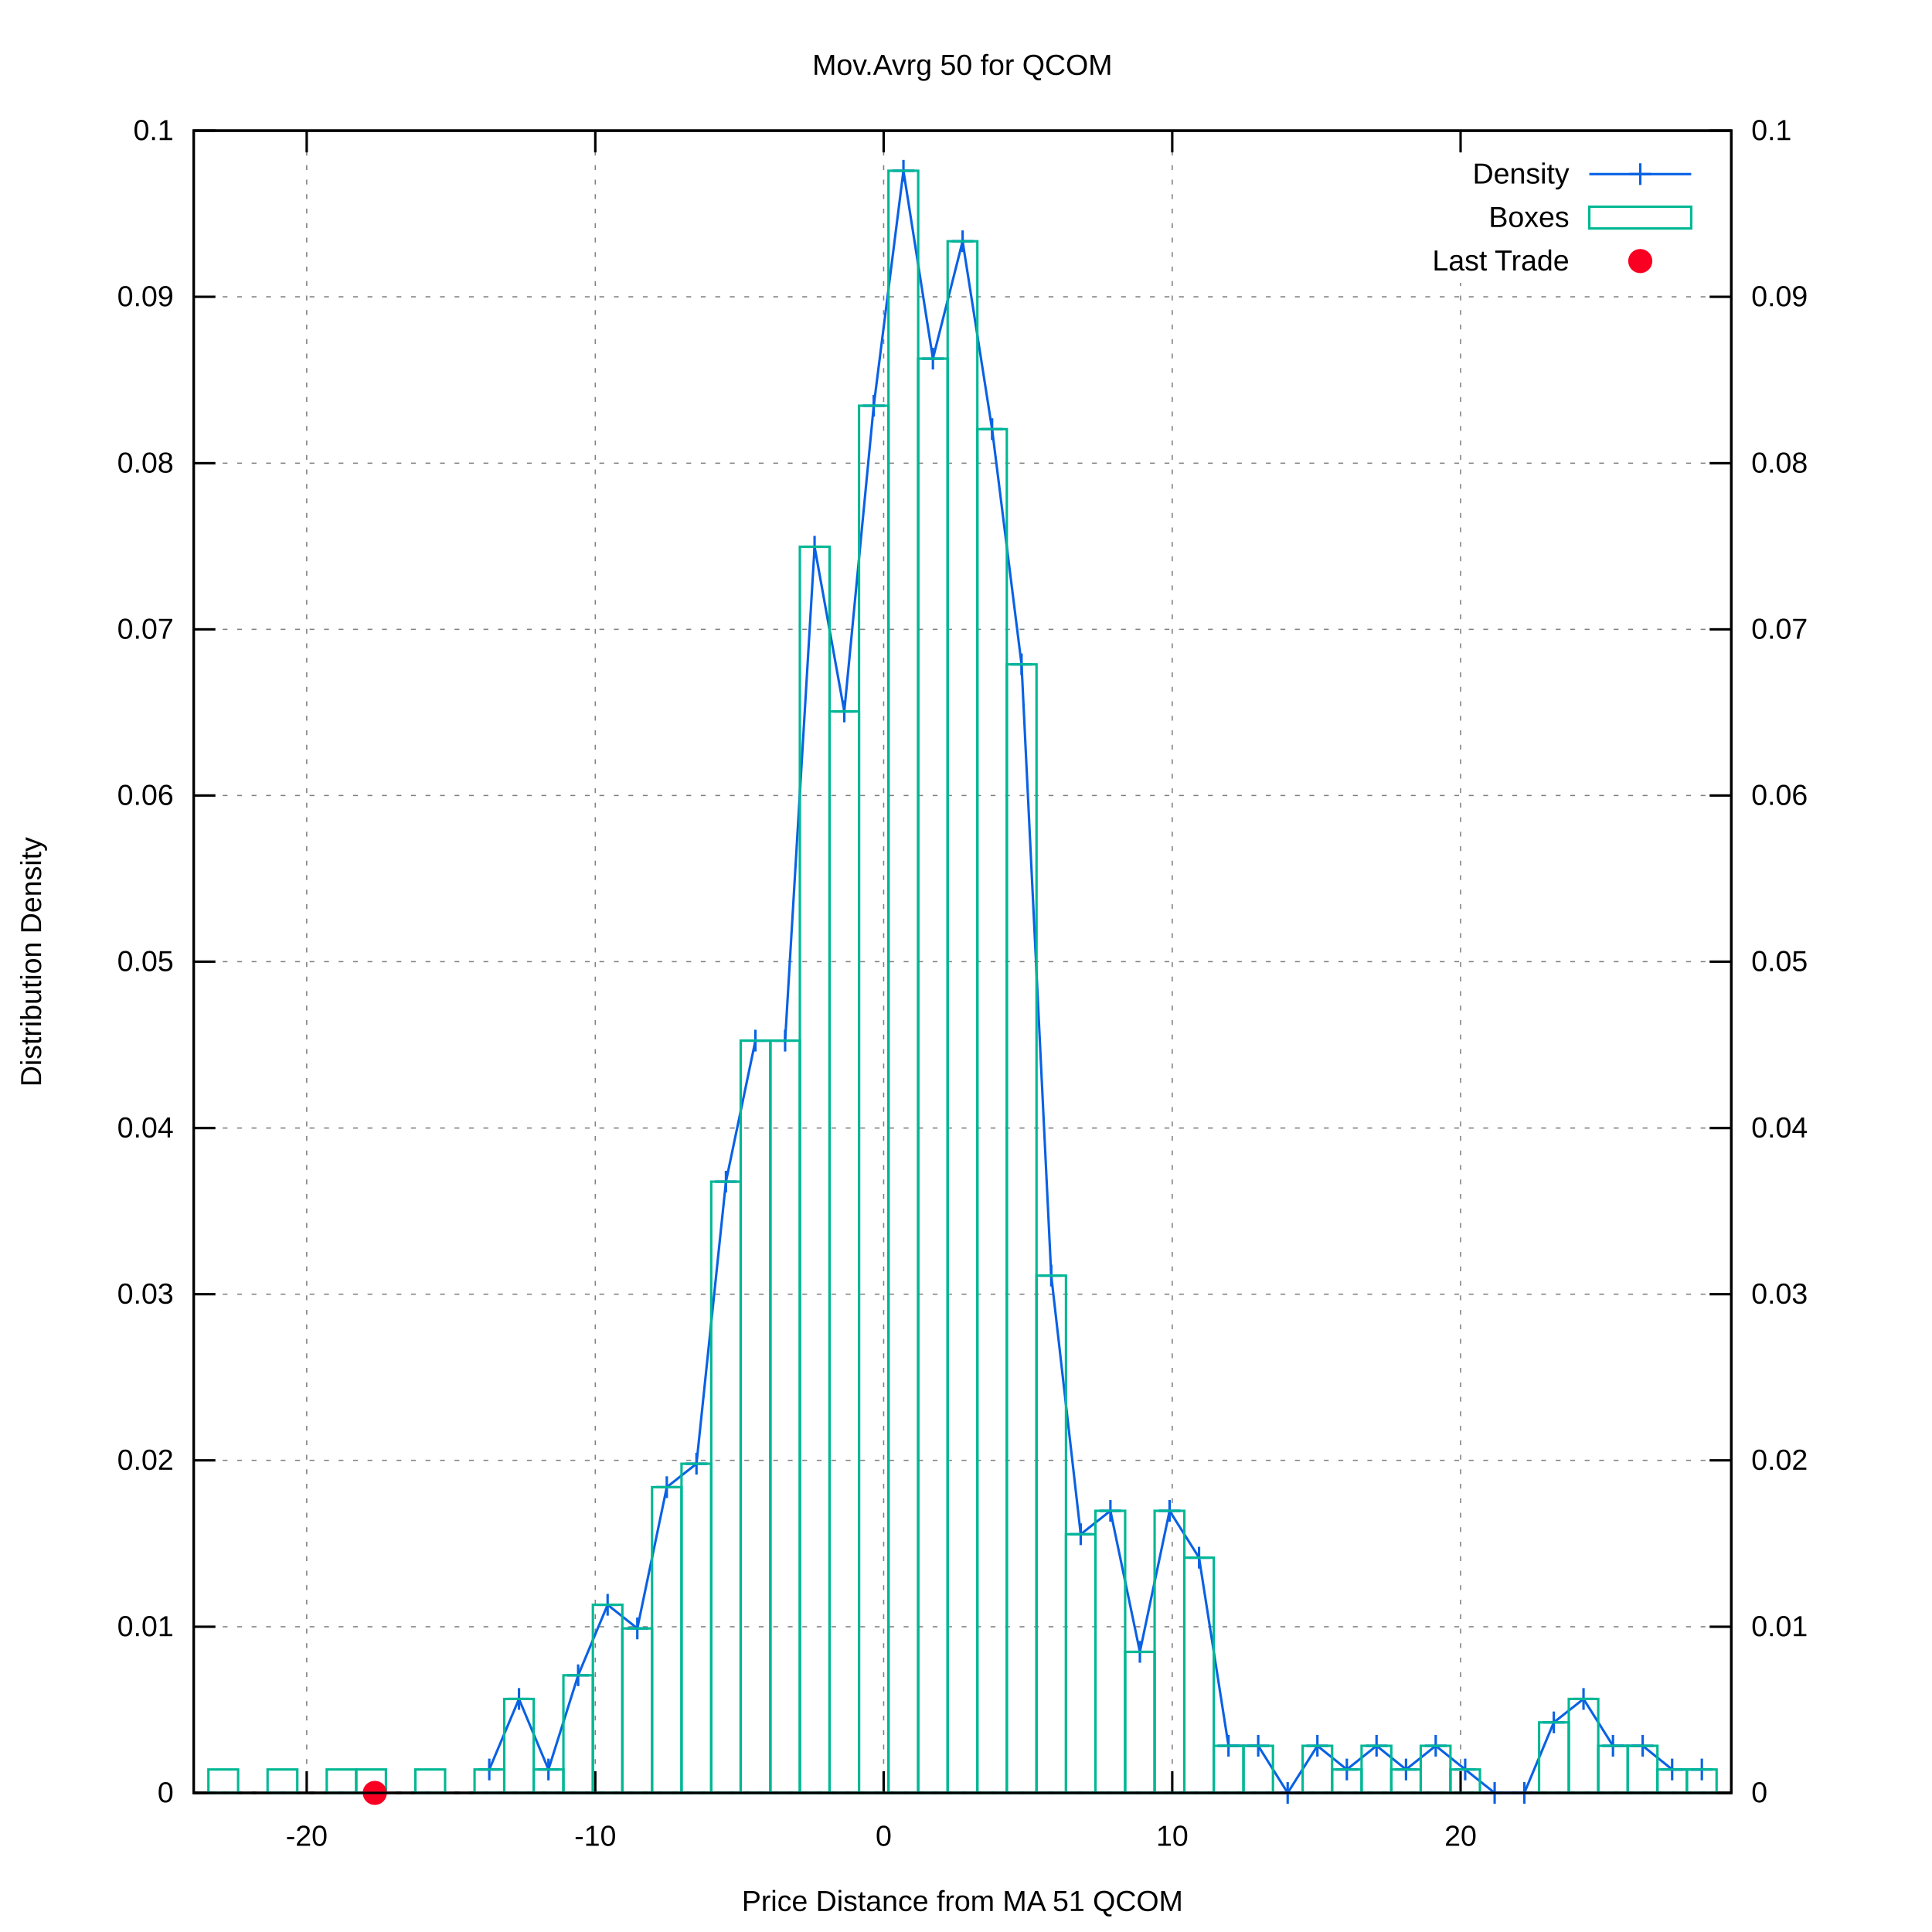
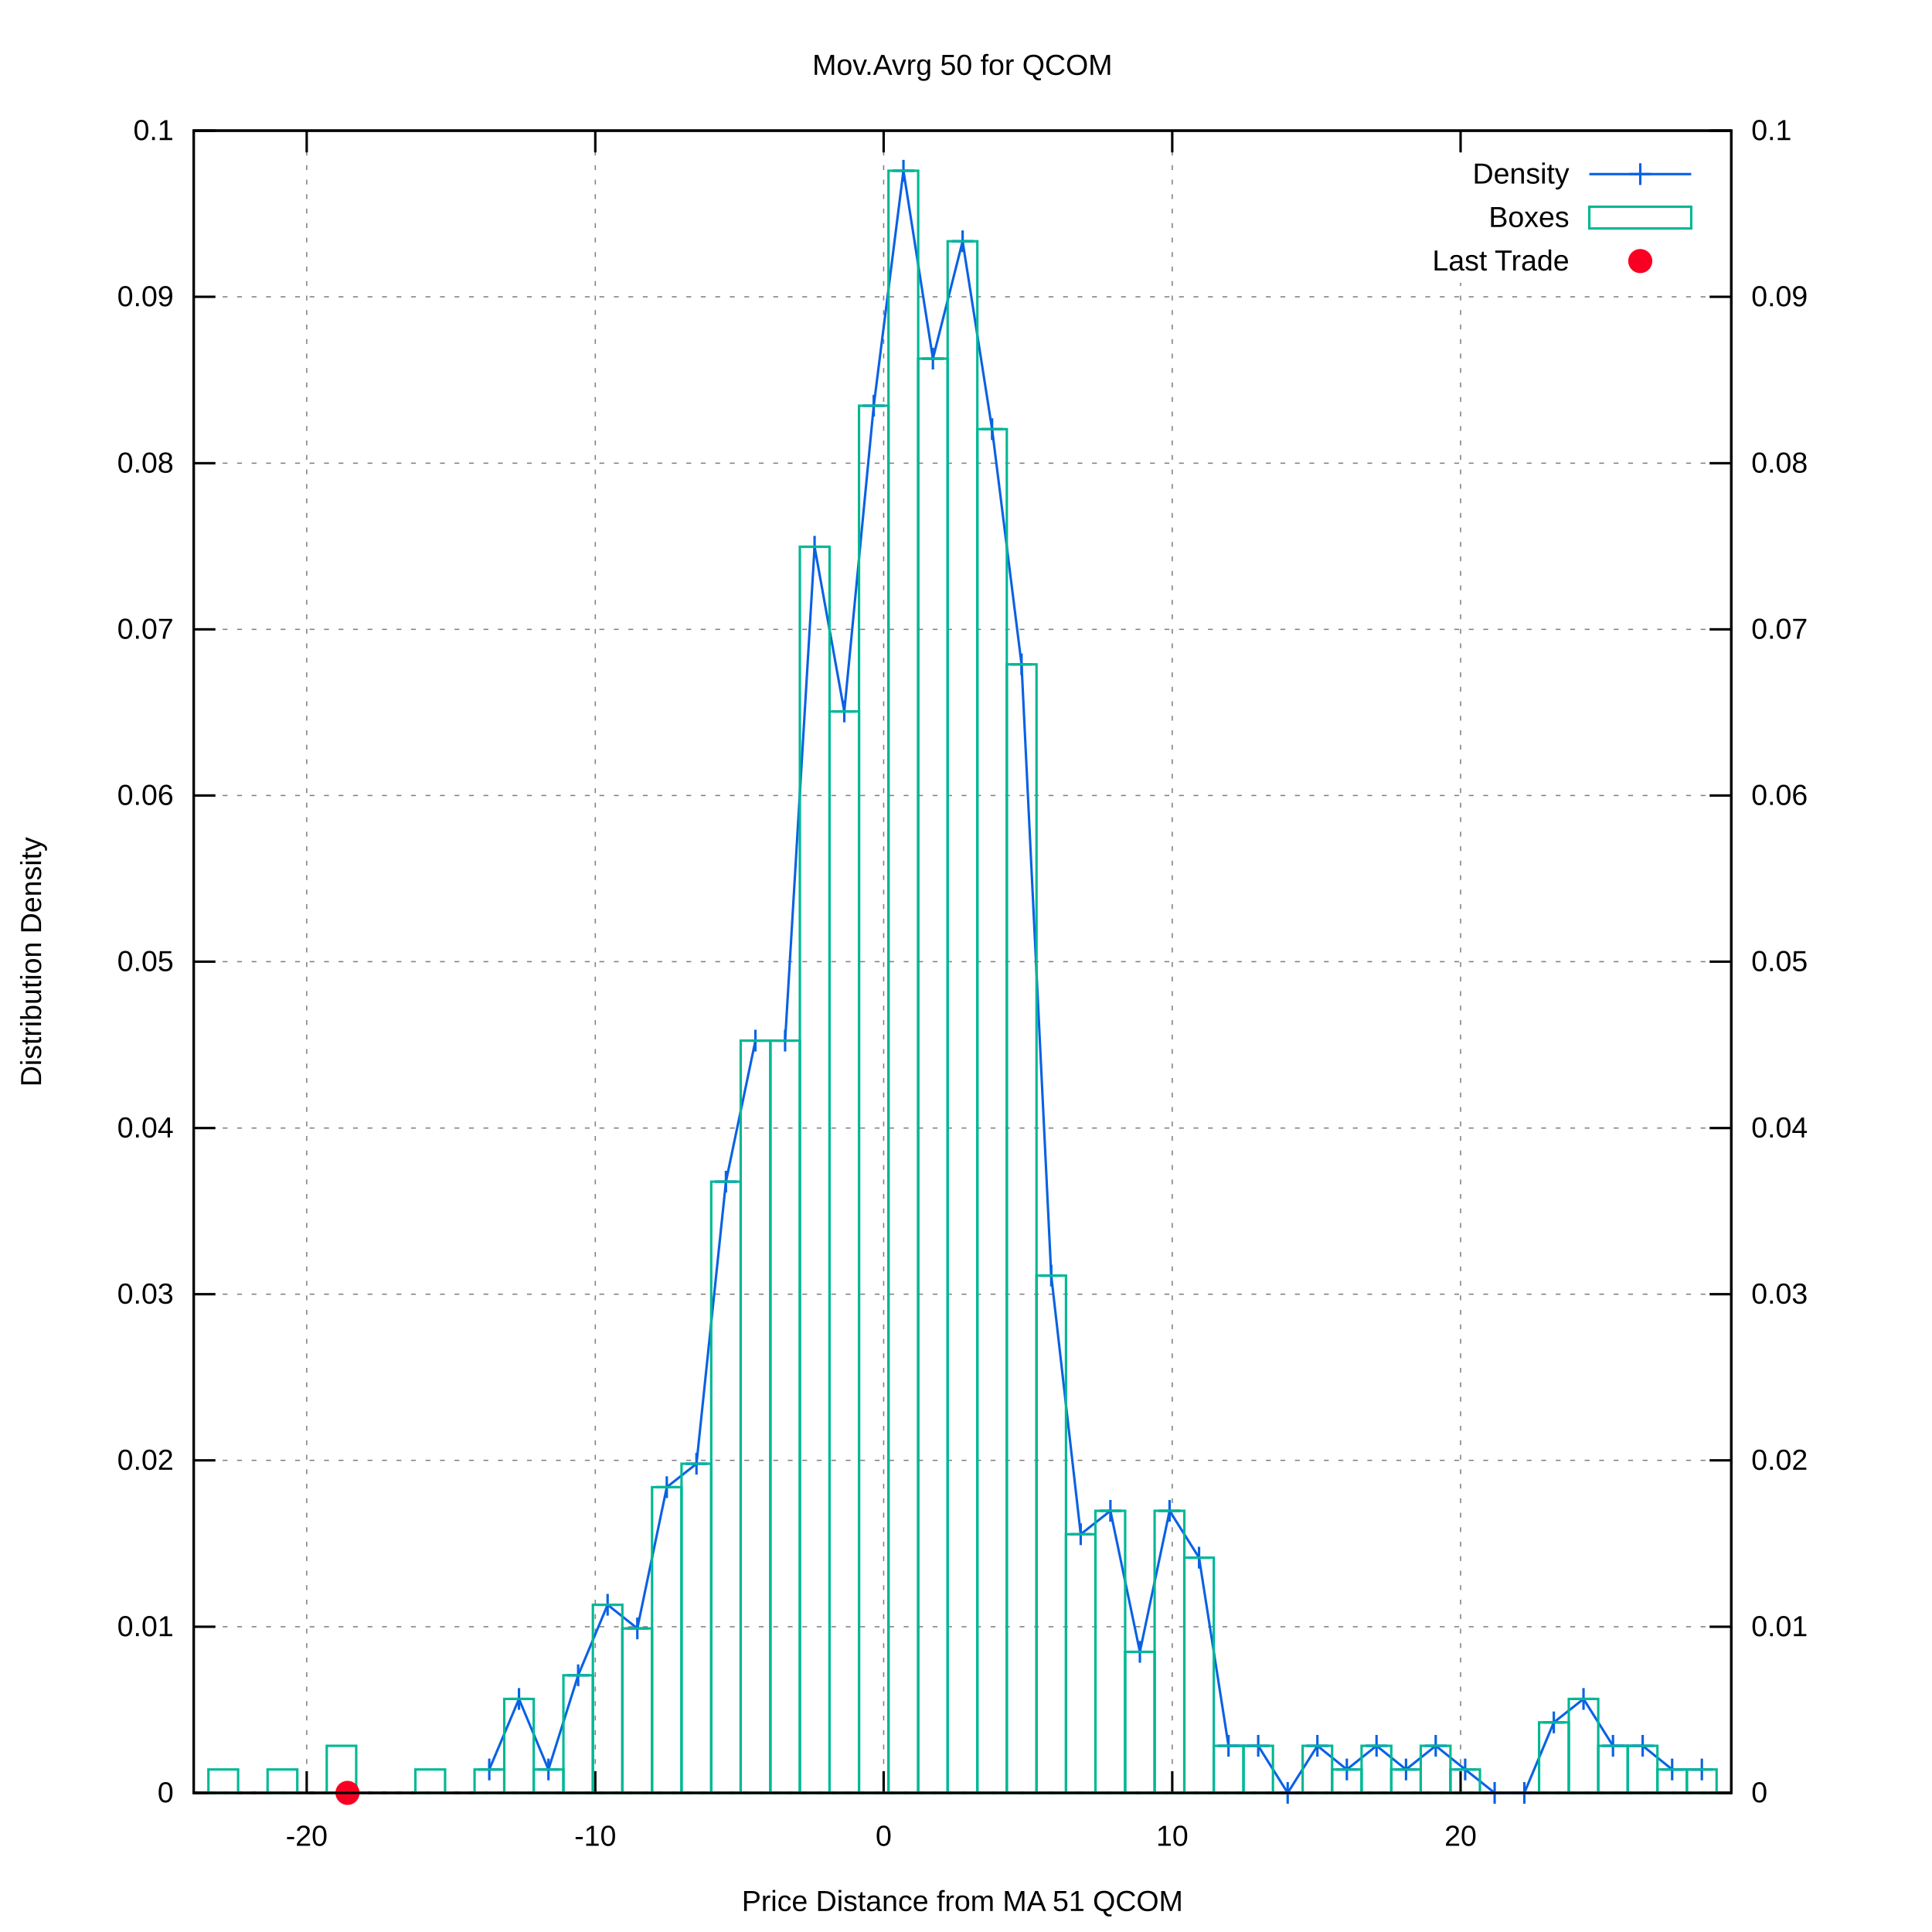
<svg xmlns="http://www.w3.org/2000/svg" xmlns:xlink="http://www.w3.org/1999/xlink" viewBox="0 0 800 800">
  <g id="gnuplot_canvas">
    <rect x="0" y="0" width="800" height="800" fill="#ffffff" />
    <defs>
      <circle id="gpDot" r="0.5" stroke-width="0.5" />
      <path id="gpPt0" stroke-width="0.222" stroke="currentColor" d="M-1,0 h2 M0,-1 v2" />
      <path id="gpPt1" stroke-width="0.222" stroke="currentColor" d="M-1,-1 L1,1 M1,-1 L-1,1" />
      <path id="gpPt2" stroke-width="0.222" stroke="currentColor" d="M-1,0 L1,0 M0,-1 L0,1 M-1,-1 L1,1 M-1,1 L1,-1" />
      <rect id="gpPt3" stroke-width="0.222" stroke="currentColor" x="-1" y="-1" width="2" height="2" />
      <rect id="gpPt4" stroke-width="0.222" stroke="currentColor" fill="currentColor" x="-1" y="-1" width="2" height="2" />
      <circle id="gpPt5" stroke-width="0.222" stroke="currentColor" cx="0" cy="0" r="1" />
      <use xlink:href="#gpPt5" id="gpPt6" fill="currentColor" stroke="none" />
      <path id="gpPt7" stroke-width="0.222" stroke="currentColor" d="M0,-1.33 L-1.33,0.67 L1.33,0.67 z" />
      <use xlink:href="#gpPt7" id="gpPt8" fill="currentColor" stroke="none" />
      <use xlink:href="#gpPt7" id="gpPt9" stroke="currentColor" transform="rotate(180)" />
      <use xlink:href="#gpPt9" id="gpPt10" fill="currentColor" stroke="none" />
      <use xlink:href="#gpPt3" id="gpPt11" stroke="currentColor" transform="rotate(45)" />
      <use xlink:href="#gpPt11" id="gpPt12" fill="currentColor" stroke="none" />
      <path id="gpPt13" stroke-width="0.222" stroke="currentColor" d="M0,1.330 L1.265,0.411 L0.782,-1.067 L-0.782,-1.076 L-1.265,0.411 z" />
      <use xlink:href="#gpPt13" id="gpPt14" fill="currentColor" stroke="none" />
      <filter id="textbox" filterUnits="objectBoundingBox" x="0" y="0" height="1" width="1">
        <feFlood flood-color="#FFFFFF" flood-opacity="1" result="bgnd" />
        <feComposite in="SourceGraphic" in2="bgnd" operator="atop" />
      </filter>
      <filter id="greybox" filterUnits="objectBoundingBox" x="0" y="0" height="1" width="1">
        <feFlood flood-color="lightgrey" flood-opacity="1" result="grey" />
        <feComposite in="SourceGraphic" in2="grey" operator="atop" />
      </filter>
    </defs>
    <g fill="none" color="#FFFFFF" stroke="black" stroke-width="1.00" stroke-linecap="butt" stroke-linejoin="miter">
</g>
    <g fill="none" color="black" stroke="currentColor" stroke-width="1.00" stroke-linecap="butt" stroke-linejoin="miter">
</g>
    <g fill="none" color="black" stroke="black" stroke-width="0.50" stroke-linecap="butt" stroke-linejoin="miter">
</g>
    <g fill="none" color="gray" stroke="currentColor" stroke-width="0.50" stroke-linecap="butt" stroke-linejoin="miter">
      <path stroke="gray" stroke-dasharray="2,4" class="gridline" d="M80.2,742.4 L716.9,742.4  " />
    </g>
    <g fill="none" color="gray" stroke="gray" stroke-width="1.00" stroke-linecap="butt" stroke-linejoin="miter">
</g>
    <g fill="none" color="black" stroke="currentColor" stroke-width="1.00" stroke-linecap="butt" stroke-linejoin="miter">
      <path stroke="black" d="M80.2,742.4 L89.2,742.4  " />
      <g transform="translate(71.9,746.3)" stroke="none" fill="black" font-family="arial" font-size="12.00" text-anchor="end">
        <text>
          <tspan font-family="arial"> 0</tspan>
        </text>
      </g>
    </g>
    <g fill="none" color="black" stroke="currentColor" stroke-width="1.00" stroke-linecap="butt" stroke-linejoin="miter">
</g>
    <g fill="none" color="black" stroke="black" stroke-width="0.50" stroke-linecap="butt" stroke-linejoin="miter">
</g>
    <g fill="none" color="gray" stroke="currentColor" stroke-width="0.50" stroke-linecap="butt" stroke-linejoin="miter">
      <path stroke="gray" stroke-dasharray="2,4" class="gridline" d="M80.2,673.6 L716.9,673.6  " />
    </g>
    <g fill="none" color="gray" stroke="gray" stroke-width="1.00" stroke-linecap="butt" stroke-linejoin="miter">
</g>
    <g fill="none" color="black" stroke="currentColor" stroke-width="1.00" stroke-linecap="butt" stroke-linejoin="miter">
      <path stroke="black" d="M80.2,673.6 L89.2,673.6  " />
      <g transform="translate(71.9,677.5)" stroke="none" fill="black" font-family="arial" font-size="12.00" text-anchor="end">
        <text>
          <tspan font-family="arial"> 0.01</tspan>
        </text>
      </g>
    </g>
    <g fill="none" color="black" stroke="currentColor" stroke-width="1.00" stroke-linecap="butt" stroke-linejoin="miter">
</g>
    <g fill="none" color="black" stroke="black" stroke-width="0.50" stroke-linecap="butt" stroke-linejoin="miter">
</g>
    <g fill="none" color="gray" stroke="currentColor" stroke-width="0.50" stroke-linecap="butt" stroke-linejoin="miter">
      <path stroke="gray" stroke-dasharray="2,4" class="gridline" d="M80.2,604.7 L716.9,604.7  " />
    </g>
    <g fill="none" color="gray" stroke="gray" stroke-width="1.00" stroke-linecap="butt" stroke-linejoin="miter">
</g>
    <g fill="none" color="black" stroke="currentColor" stroke-width="1.00" stroke-linecap="butt" stroke-linejoin="miter">
      <path stroke="black" d="M80.2,604.7 L89.2,604.7  " />
      <g transform="translate(71.9,608.6)" stroke="none" fill="black" font-family="arial" font-size="12.00" text-anchor="end">
        <text>
          <tspan font-family="arial"> 0.02</tspan>
        </text>
      </g>
    </g>
    <g fill="none" color="black" stroke="currentColor" stroke-width="1.00" stroke-linecap="butt" stroke-linejoin="miter">
</g>
    <g fill="none" color="black" stroke="black" stroke-width="0.50" stroke-linecap="butt" stroke-linejoin="miter">
</g>
    <g fill="none" color="gray" stroke="currentColor" stroke-width="0.50" stroke-linecap="butt" stroke-linejoin="miter">
      <path stroke="gray" stroke-dasharray="2,4" class="gridline" d="M80.2,535.9 L716.9,535.9  " />
    </g>
    <g fill="none" color="gray" stroke="gray" stroke-width="1.00" stroke-linecap="butt" stroke-linejoin="miter">
</g>
    <g fill="none" color="black" stroke="currentColor" stroke-width="1.00" stroke-linecap="butt" stroke-linejoin="miter">
      <path stroke="black" d="M80.2,535.9 L89.2,535.9  " />
      <g transform="translate(71.9,539.8)" stroke="none" fill="black" font-family="arial" font-size="12.00" text-anchor="end">
        <text>
          <tspan font-family="arial"> 0.03</tspan>
        </text>
      </g>
    </g>
    <g fill="none" color="black" stroke="currentColor" stroke-width="1.00" stroke-linecap="butt" stroke-linejoin="miter">
</g>
    <g fill="none" color="black" stroke="black" stroke-width="0.50" stroke-linecap="butt" stroke-linejoin="miter">
</g>
    <g fill="none" color="gray" stroke="currentColor" stroke-width="0.50" stroke-linecap="butt" stroke-linejoin="miter">
      <path stroke="gray" stroke-dasharray="2,4" class="gridline" d="M80.2,467.1 L716.9,467.1  " />
    </g>
    <g fill="none" color="gray" stroke="gray" stroke-width="1.00" stroke-linecap="butt" stroke-linejoin="miter">
</g>
    <g fill="none" color="black" stroke="currentColor" stroke-width="1.00" stroke-linecap="butt" stroke-linejoin="miter">
      <path stroke="black" d="M80.2,467.1 L89.2,467.1  " />
      <g transform="translate(71.9,471.0)" stroke="none" fill="black" font-family="arial" font-size="12.00" text-anchor="end">
        <text>
          <tspan font-family="arial"> 0.04</tspan>
        </text>
      </g>
    </g>
    <g fill="none" color="black" stroke="currentColor" stroke-width="1.00" stroke-linecap="butt" stroke-linejoin="miter">
</g>
    <g fill="none" color="black" stroke="black" stroke-width="0.50" stroke-linecap="butt" stroke-linejoin="miter">
</g>
    <g fill="none" color="gray" stroke="currentColor" stroke-width="0.50" stroke-linecap="butt" stroke-linejoin="miter">
      <path stroke="gray" stroke-dasharray="2,4" class="gridline" d="M80.2,398.2 L716.9,398.2  " />
    </g>
    <g fill="none" color="gray" stroke="gray" stroke-width="1.00" stroke-linecap="butt" stroke-linejoin="miter">
</g>
    <g fill="none" color="black" stroke="currentColor" stroke-width="1.00" stroke-linecap="butt" stroke-linejoin="miter">
      <path stroke="black" d="M80.2,398.2 L89.2,398.2  " />
      <g transform="translate(71.9,402.1)" stroke="none" fill="black" font-family="arial" font-size="12.00" text-anchor="end">
        <text>
          <tspan font-family="arial"> 0.05</tspan>
        </text>
      </g>
    </g>
    <g fill="none" color="black" stroke="currentColor" stroke-width="1.00" stroke-linecap="butt" stroke-linejoin="miter">
</g>
    <g fill="none" color="black" stroke="black" stroke-width="0.50" stroke-linecap="butt" stroke-linejoin="miter">
</g>
    <g fill="none" color="gray" stroke="currentColor" stroke-width="0.50" stroke-linecap="butt" stroke-linejoin="miter">
      <path stroke="gray" stroke-dasharray="2,4" class="gridline" d="M80.2,329.4 L716.9,329.4  " />
    </g>
    <g fill="none" color="gray" stroke="gray" stroke-width="1.00" stroke-linecap="butt" stroke-linejoin="miter">
</g>
    <g fill="none" color="black" stroke="currentColor" stroke-width="1.00" stroke-linecap="butt" stroke-linejoin="miter">
      <path stroke="black" d="M80.2,329.4 L89.2,329.4  " />
      <g transform="translate(71.9,333.3)" stroke="none" fill="black" font-family="arial" font-size="12.00" text-anchor="end">
        <text>
          <tspan font-family="arial"> 0.06</tspan>
        </text>
      </g>
    </g>
    <g fill="none" color="black" stroke="currentColor" stroke-width="1.00" stroke-linecap="butt" stroke-linejoin="miter">
</g>
    <g fill="none" color="black" stroke="black" stroke-width="0.50" stroke-linecap="butt" stroke-linejoin="miter">
</g>
    <g fill="none" color="gray" stroke="currentColor" stroke-width="0.50" stroke-linecap="butt" stroke-linejoin="miter">
      <path stroke="gray" stroke-dasharray="2,4" class="gridline" d="M80.2,260.6 L716.9,260.6  " />
    </g>
    <g fill="none" color="gray" stroke="gray" stroke-width="1.00" stroke-linecap="butt" stroke-linejoin="miter">
</g>
    <g fill="none" color="black" stroke="currentColor" stroke-width="1.00" stroke-linecap="butt" stroke-linejoin="miter">
      <path stroke="black" d="M80.2,260.6 L89.2,260.6  " />
      <g transform="translate(71.9,264.5)" stroke="none" fill="black" font-family="arial" font-size="12.00" text-anchor="end">
        <text>
          <tspan font-family="arial"> 0.07</tspan>
        </text>
      </g>
    </g>
    <g fill="none" color="black" stroke="currentColor" stroke-width="1.00" stroke-linecap="butt" stroke-linejoin="miter">
</g>
    <g fill="none" color="black" stroke="black" stroke-width="0.50" stroke-linecap="butt" stroke-linejoin="miter">
</g>
    <g fill="none" color="gray" stroke="currentColor" stroke-width="0.50" stroke-linecap="butt" stroke-linejoin="miter">
      <path stroke="gray" stroke-dasharray="2,4" class="gridline" d="M80.2,191.8 L716.9,191.8  " />
    </g>
    <g fill="none" color="gray" stroke="gray" stroke-width="1.00" stroke-linecap="butt" stroke-linejoin="miter">
</g>
    <g fill="none" color="black" stroke="currentColor" stroke-width="1.00" stroke-linecap="butt" stroke-linejoin="miter">
      <path stroke="black" d="M80.2,191.8 L89.2,191.8  " />
      <g transform="translate(71.9,195.7)" stroke="none" fill="black" font-family="arial" font-size="12.00" text-anchor="end">
        <text>
          <tspan font-family="arial"> 0.08</tspan>
        </text>
      </g>
    </g>
    <g fill="none" color="black" stroke="currentColor" stroke-width="1.00" stroke-linecap="butt" stroke-linejoin="miter">
</g>
    <g fill="none" color="black" stroke="black" stroke-width="0.50" stroke-linecap="butt" stroke-linejoin="miter">
</g>
    <g fill="none" color="gray" stroke="currentColor" stroke-width="0.50" stroke-linecap="butt" stroke-linejoin="miter">
      <path stroke="gray" stroke-dasharray="2,4" class="gridline" d="M80.2,122.9 L716.9,122.9  " />
    </g>
    <g fill="none" color="gray" stroke="gray" stroke-width="1.00" stroke-linecap="butt" stroke-linejoin="miter">
</g>
    <g fill="none" color="black" stroke="currentColor" stroke-width="1.00" stroke-linecap="butt" stroke-linejoin="miter">
      <path stroke="black" d="M80.2,122.9 L89.2,122.9  " />
      <g transform="translate(71.9,126.8)" stroke="none" fill="black" font-family="arial" font-size="12.00" text-anchor="end">
        <text>
          <tspan font-family="arial"> 0.09</tspan>
        </text>
      </g>
    </g>
    <g fill="none" color="black" stroke="currentColor" stroke-width="1.00" stroke-linecap="butt" stroke-linejoin="miter">
</g>
    <g fill="none" color="black" stroke="black" stroke-width="0.50" stroke-linecap="butt" stroke-linejoin="miter">
</g>
    <g fill="none" color="gray" stroke="currentColor" stroke-width="0.50" stroke-linecap="butt" stroke-linejoin="miter">
      <path stroke="gray" stroke-dasharray="2,4" class="gridline" d="M80.2,54.1 L716.9,54.1  " />
    </g>
    <g fill="none" color="gray" stroke="gray" stroke-width="1.00" stroke-linecap="butt" stroke-linejoin="miter">
</g>
    <g fill="none" color="black" stroke="currentColor" stroke-width="1.00" stroke-linecap="butt" stroke-linejoin="miter">
      <path stroke="black" d="M80.2,54.1 L89.2,54.1  " />
      <g transform="translate(71.9,58.0)" stroke="none" fill="black" font-family="arial" font-size="12.00" text-anchor="end">
        <text>
          <tspan font-family="arial"> 0.1</tspan>
        </text>
      </g>
    </g>
    <g fill="none" color="black" stroke="currentColor" stroke-width="1.00" stroke-linecap="butt" stroke-linejoin="miter">
</g>
    <g fill="none" color="black" stroke="black" stroke-width="0.50" stroke-linecap="butt" stroke-linejoin="miter">
</g>
    <g fill="none" color="gray" stroke="currentColor" stroke-width="0.50" stroke-linecap="butt" stroke-linejoin="miter">
      <path stroke="gray" stroke-dasharray="2,4" class="gridline" d="M127.0,742.4 L127.0,54.1  " />
    </g>
    <g fill="none" color="gray" stroke="gray" stroke-width="1.00" stroke-linecap="butt" stroke-linejoin="miter">
</g>
    <g fill="none" color="black" stroke="currentColor" stroke-width="1.00" stroke-linecap="butt" stroke-linejoin="miter">
      <path stroke="black" d="M127.0,742.4 L127.0,733.4 M127.0,54.1 L127.0,63.1  " />
      <g transform="translate(127.0,764.3)" stroke="none" fill="black" font-family="arial" font-size="12.00" text-anchor="middle">
        <text>
          <tspan font-family="arial">-20</tspan>
        </text>
      </g>
    </g>
    <g fill="none" color="black" stroke="currentColor" stroke-width="1.00" stroke-linecap="butt" stroke-linejoin="miter">
</g>
    <g fill="none" color="black" stroke="black" stroke-width="0.50" stroke-linecap="butt" stroke-linejoin="miter">
</g>
    <g fill="none" color="gray" stroke="currentColor" stroke-width="0.50" stroke-linecap="butt" stroke-linejoin="miter">
      <path stroke="gray" stroke-dasharray="2,4" class="gridline" d="M246.5,742.4 L246.5,54.1  " />
    </g>
    <g fill="none" color="gray" stroke="gray" stroke-width="1.00" stroke-linecap="butt" stroke-linejoin="miter">
</g>
    <g fill="none" color="black" stroke="currentColor" stroke-width="1.00" stroke-linecap="butt" stroke-linejoin="miter">
      <path stroke="black" d="M246.5,742.4 L246.5,733.4 M246.5,54.1 L246.5,63.1  " />
      <g transform="translate(246.5,764.3)" stroke="none" fill="black" font-family="arial" font-size="12.00" text-anchor="middle">
        <text>
          <tspan font-family="arial">-10</tspan>
        </text>
      </g>
    </g>
    <g fill="none" color="black" stroke="currentColor" stroke-width="1.00" stroke-linecap="butt" stroke-linejoin="miter">
</g>
    <g fill="none" color="black" stroke="black" stroke-width="0.50" stroke-linecap="butt" stroke-linejoin="miter">
</g>
    <g fill="none" color="gray" stroke="currentColor" stroke-width="0.50" stroke-linecap="butt" stroke-linejoin="miter">
      <path stroke="gray" stroke-dasharray="2,4" class="gridline" d="M365.9,742.4 L365.9,54.1  " />
    </g>
    <g fill="none" color="gray" stroke="gray" stroke-width="1.00" stroke-linecap="butt" stroke-linejoin="miter">
</g>
    <g fill="none" color="black" stroke="currentColor" stroke-width="1.00" stroke-linecap="butt" stroke-linejoin="miter">
      <path stroke="black" d="M365.9,742.4 L365.9,733.4 M365.9,54.1 L365.9,63.1  " />
      <g transform="translate(365.9,764.3)" stroke="none" fill="black" font-family="arial" font-size="12.00" text-anchor="middle">
        <text>
          <tspan font-family="arial"> 0</tspan>
        </text>
      </g>
    </g>
    <g fill="none" color="black" stroke="currentColor" stroke-width="1.00" stroke-linecap="butt" stroke-linejoin="miter">
</g>
    <g fill="none" color="black" stroke="black" stroke-width="0.50" stroke-linecap="butt" stroke-linejoin="miter">
</g>
    <g fill="none" color="gray" stroke="currentColor" stroke-width="0.50" stroke-linecap="butt" stroke-linejoin="miter">
      <path stroke="gray" stroke-dasharray="2,4" class="gridline" d="M485.4,742.4 L485.4,54.1  " />
    </g>
    <g fill="none" color="gray" stroke="gray" stroke-width="1.00" stroke-linecap="butt" stroke-linejoin="miter">
</g>
    <g fill="none" color="black" stroke="currentColor" stroke-width="1.00" stroke-linecap="butt" stroke-linejoin="miter">
      <path stroke="black" d="M485.4,742.4 L485.4,733.4 M485.4,54.1 L485.4,63.1  " />
      <g transform="translate(485.4,764.3)" stroke="none" fill="black" font-family="arial" font-size="12.00" text-anchor="middle">
        <text>
          <tspan font-family="arial"> 10</tspan>
        </text>
      </g>
    </g>
    <g fill="none" color="black" stroke="currentColor" stroke-width="1.00" stroke-linecap="butt" stroke-linejoin="miter">
</g>
    <g fill="none" color="black" stroke="black" stroke-width="0.50" stroke-linecap="butt" stroke-linejoin="miter">
</g>
    <g fill="none" color="gray" stroke="currentColor" stroke-width="0.50" stroke-linecap="butt" stroke-linejoin="miter">
      <path stroke="gray" stroke-dasharray="2,4" class="gridline" d="M604.8,742.4 L604.8,117.1 M604.8,63.1 L604.8,54.1  " />
    </g>
    <g fill="none" color="gray" stroke="gray" stroke-width="1.00" stroke-linecap="butt" stroke-linejoin="miter">
</g>
    <g fill="none" color="black" stroke="currentColor" stroke-width="1.00" stroke-linecap="butt" stroke-linejoin="miter">
      <path stroke="black" d="M604.8,742.4 L604.8,733.4 M604.8,54.1 L604.8,63.1  " />
      <g transform="translate(604.8,764.3)" stroke="none" fill="black" font-family="arial" font-size="12.00" text-anchor="middle">
        <text>
          <tspan font-family="arial"> 20</tspan>
        </text>
      </g>
    </g>
    <g fill="none" color="black" stroke="currentColor" stroke-width="1.00" stroke-linecap="butt" stroke-linejoin="miter">
      <path stroke="black" d="M716.9,742.4 L707.9,742.4  " />
      <g transform="translate(725.2,746.3)" stroke="none" fill="black" font-family="arial" font-size="12.00" text-anchor="start">
        <text>
          <tspan font-family="arial"> 0</tspan>
        </text>
      </g>
    </g>
    <g fill="none" color="black" stroke="currentColor" stroke-width="1.00" stroke-linecap="butt" stroke-linejoin="miter">
      <path stroke="black" d="M716.9,673.6 L707.9,673.6  " />
      <g transform="translate(725.2,677.5)" stroke="none" fill="black" font-family="arial" font-size="12.00" text-anchor="start">
        <text>
          <tspan font-family="arial"> 0.01</tspan>
        </text>
      </g>
    </g>
    <g fill="none" color="black" stroke="currentColor" stroke-width="1.00" stroke-linecap="butt" stroke-linejoin="miter">
      <path stroke="black" d="M716.9,604.7 L707.9,604.7  " />
      <g transform="translate(725.2,608.6)" stroke="none" fill="black" font-family="arial" font-size="12.00" text-anchor="start">
        <text>
          <tspan font-family="arial"> 0.02</tspan>
        </text>
      </g>
    </g>
    <g fill="none" color="black" stroke="currentColor" stroke-width="1.00" stroke-linecap="butt" stroke-linejoin="miter">
      <path stroke="black" d="M716.9,535.9 L707.9,535.9  " />
      <g transform="translate(725.2,539.8)" stroke="none" fill="black" font-family="arial" font-size="12.00" text-anchor="start">
        <text>
          <tspan font-family="arial"> 0.03</tspan>
        </text>
      </g>
    </g>
    <g fill="none" color="black" stroke="currentColor" stroke-width="1.00" stroke-linecap="butt" stroke-linejoin="miter">
      <path stroke="black" d="M716.9,467.1 L707.9,467.1  " />
      <g transform="translate(725.2,471.0)" stroke="none" fill="black" font-family="arial" font-size="12.00" text-anchor="start">
        <text>
          <tspan font-family="arial"> 0.04</tspan>
        </text>
      </g>
    </g>
    <g fill="none" color="black" stroke="currentColor" stroke-width="1.00" stroke-linecap="butt" stroke-linejoin="miter">
      <path stroke="black" d="M716.9,398.2 L707.9,398.2  " />
      <g transform="translate(725.2,402.1)" stroke="none" fill="black" font-family="arial" font-size="12.00" text-anchor="start">
        <text>
          <tspan font-family="arial"> 0.05</tspan>
        </text>
      </g>
    </g>
    <g fill="none" color="black" stroke="currentColor" stroke-width="1.00" stroke-linecap="butt" stroke-linejoin="miter">
      <path stroke="black" d="M716.9,329.4 L707.9,329.4  " />
      <g transform="translate(725.2,333.3)" stroke="none" fill="black" font-family="arial" font-size="12.00" text-anchor="start">
        <text>
          <tspan font-family="arial"> 0.06</tspan>
        </text>
      </g>
    </g>
    <g fill="none" color="black" stroke="currentColor" stroke-width="1.00" stroke-linecap="butt" stroke-linejoin="miter">
      <path stroke="black" d="M716.9,260.6 L707.9,260.6  " />
      <g transform="translate(725.2,264.5)" stroke="none" fill="black" font-family="arial" font-size="12.00" text-anchor="start">
        <text>
          <tspan font-family="arial"> 0.07</tspan>
        </text>
      </g>
    </g>
    <g fill="none" color="black" stroke="currentColor" stroke-width="1.00" stroke-linecap="butt" stroke-linejoin="miter">
      <path stroke="black" d="M716.9,191.8 L707.9,191.8  " />
      <g transform="translate(725.2,195.7)" stroke="none" fill="black" font-family="arial" font-size="12.00" text-anchor="start">
        <text>
          <tspan font-family="arial"> 0.08</tspan>
        </text>
      </g>
    </g>
    <g fill="none" color="black" stroke="currentColor" stroke-width="1.00" stroke-linecap="butt" stroke-linejoin="miter">
      <path stroke="black" d="M716.9,122.9 L707.9,122.9  " />
      <g transform="translate(725.2,126.8)" stroke="none" fill="black" font-family="arial" font-size="12.00" text-anchor="start">
        <text>
          <tspan font-family="arial"> 0.09</tspan>
        </text>
      </g>
    </g>
    <g fill="none" color="black" stroke="currentColor" stroke-width="1.00" stroke-linecap="butt" stroke-linejoin="miter">
      <path stroke="black" d="M716.9,54.1 L707.9,54.1  " />
      <g transform="translate(725.2,58.0)" stroke="none" fill="black" font-family="arial" font-size="12.00" text-anchor="start">
        <text>
          <tspan font-family="arial"> 0.1</tspan>
        </text>
      </g>
    </g>
    <g fill="none" color="black" stroke="currentColor" stroke-width="1.00" stroke-linecap="butt" stroke-linejoin="miter">
</g>
    <g fill="none" color="gray" stroke="currentColor" stroke-width="1.00" stroke-linecap="butt" stroke-linejoin="miter">
      <path stroke="black" stroke-dasharray="2,4" d="M80.2,742.4 L716.9,742.4  " />
    </g>
    <g fill="none" color="black" stroke="currentColor" stroke-width="1.00" stroke-linecap="butt" stroke-linejoin="miter">
      <path stroke="black" d="M80.2,54.1 L80.2,742.4 L716.9,742.4 L716.9,54.1 L80.2,54.1 Z  " />
    </g>
    <g fill="none" color="black" stroke="currentColor" stroke-width="1.00" stroke-linecap="butt" stroke-linejoin="miter">
      <g transform="translate(17.0,398.3) rotate(270)" stroke="none" fill="black" font-family="arial" font-size="12.00" text-anchor="middle">
        <text>
          <tspan font-family="arial">Distribution Density</tspan>
        </text>
      </g>
    </g>
    <g fill="none" color="black" stroke="currentColor" stroke-width="1.00" stroke-linecap="butt" stroke-linejoin="miter">
      <g transform="translate(398.5,791.3)" stroke="none" fill="black" font-family="arial" font-size="12.00" text-anchor="middle">
        <text>
          <tspan font-family="arial">Price Distance from MA 51 QCOM</tspan>
        </text>
      </g>
    </g>
    <g fill="none" color="black" stroke="currentColor" stroke-width="1.00" stroke-linecap="butt" stroke-linejoin="miter">
      <g transform="translate(398.5,31.0)" stroke="none" fill="black" font-family="arial" font-size="12.00" text-anchor="middle">
        <text>
          <tspan font-family="arial">Mov.Avrg 50 for QCOM </tspan>
        </text>
      </g>
    </g>
    <g id="gnuplot_plot_1">
      <g fill="none" color="black" stroke="currentColor" stroke-width="1.00" stroke-linecap="butt" stroke-linejoin="miter">
        <g transform="translate(649.8,76.0)" stroke="none" fill="black" font-family="arial" font-size="12.00" text-anchor="end">
          <text>
            <tspan font-family="arial">Density</tspan>
          </text>
        </g>
      </g>
      <g fill="none" color="black" stroke="currentColor" stroke-width="1.00" stroke-linecap="butt" stroke-linejoin="miter">
        <path stroke="rgb(  9,  97, 228)" d="M658.1,72.1 L700.3,72.1 M202.6,732.7 L214.9,703.5 L227.1,732.7 L239.4,693.7 L251.6,664.5 L263.9,674.3   L276.1,615.8 L288.4,606.1 L300.6,489.3 L312.8,430.9 L325.1,430.9 L337.3,226.4 L349.6,294.6 L361.8,168.0   L374.1,70.7 L386.3,148.5 L398.6,99.9 L410.8,177.7 L423.0,275.1 L435.3,528.2 L447.5,635.3 L459.8,625.6   L472.0,684.0 L484.3,625.6 L496.5,645.0 L508.7,722.9 L521.0,722.9 L533.2,742.4 L545.5,722.9 L557.7,732.7   L570.0,722.9 L582.2,732.7 L594.5,722.9 L606.7,732.7 L618.9,742.4 L631.2,742.4 L643.4,713.2 L655.7,703.5   L667.9,722.9 L680.2,722.9 L692.4,732.7 L704.7,732.7  " />
        <use xlink:href="#gpPt0" transform="translate(202.6,732.7) scale(4.50)" color="rgb(  9,  97, 228)" />
        <use xlink:href="#gpPt0" transform="translate(214.9,703.5) scale(4.50)" color="rgb(  9,  97, 228)" />
        <use xlink:href="#gpPt0" transform="translate(227.1,732.7) scale(4.50)" color="rgb(  9,  97, 228)" />
        <use xlink:href="#gpPt0" transform="translate(239.4,693.7) scale(4.50)" color="rgb(  9,  97, 228)" />
        <use xlink:href="#gpPt0" transform="translate(251.6,664.5) scale(4.50)" color="rgb(  9,  97, 228)" />
        <use xlink:href="#gpPt0" transform="translate(263.9,674.3) scale(4.50)" color="rgb(  9,  97, 228)" />
        <use xlink:href="#gpPt0" transform="translate(276.1,615.8) scale(4.50)" color="rgb(  9,  97, 228)" />
        <use xlink:href="#gpPt0" transform="translate(288.4,606.1) scale(4.50)" color="rgb(  9,  97, 228)" />
        <use xlink:href="#gpPt0" transform="translate(300.6,489.3) scale(4.50)" color="rgb(  9,  97, 228)" />
        <use xlink:href="#gpPt0" transform="translate(312.8,430.9) scale(4.50)" color="rgb(  9,  97, 228)" />
        <use xlink:href="#gpPt0" transform="translate(325.1,430.9) scale(4.50)" color="rgb(  9,  97, 228)" />
        <use xlink:href="#gpPt0" transform="translate(337.3,226.4) scale(4.50)" color="rgb(  9,  97, 228)" />
        <use xlink:href="#gpPt0" transform="translate(349.6,294.6) scale(4.50)" color="rgb(  9,  97, 228)" />
        <use xlink:href="#gpPt0" transform="translate(361.8,168.0) scale(4.50)" color="rgb(  9,  97, 228)" />
        <use xlink:href="#gpPt0" transform="translate(374.1,70.7) scale(4.50)" color="rgb(  9,  97, 228)" />
        <use xlink:href="#gpPt0" transform="translate(386.3,148.5) scale(4.50)" color="rgb(  9,  97, 228)" />
        <use xlink:href="#gpPt0" transform="translate(398.6,99.9) scale(4.50)" color="rgb(  9,  97, 228)" />
        <use xlink:href="#gpPt0" transform="translate(410.8,177.7) scale(4.50)" color="rgb(  9,  97, 228)" />
        <use xlink:href="#gpPt0" transform="translate(423.0,275.1) scale(4.50)" color="rgb(  9,  97, 228)" />
        <use xlink:href="#gpPt0" transform="translate(435.3,528.2) scale(4.50)" color="rgb(  9,  97, 228)" />
        <use xlink:href="#gpPt0" transform="translate(447.5,635.3) scale(4.50)" color="rgb(  9,  97, 228)" />
        <use xlink:href="#gpPt0" transform="translate(459.8,625.6) scale(4.50)" color="rgb(  9,  97, 228)" />
        <use xlink:href="#gpPt0" transform="translate(472.0,684.0) scale(4.50)" color="rgb(  9,  97, 228)" />
        <use xlink:href="#gpPt0" transform="translate(484.3,625.6) scale(4.50)" color="rgb(  9,  97, 228)" />
        <use xlink:href="#gpPt0" transform="translate(496.5,645.0) scale(4.50)" color="rgb(  9,  97, 228)" />
        <use xlink:href="#gpPt0" transform="translate(508.7,722.9) scale(4.50)" color="rgb(  9,  97, 228)" />
        <use xlink:href="#gpPt0" transform="translate(521.0,722.9) scale(4.50)" color="rgb(  9,  97, 228)" />
        <use xlink:href="#gpPt0" transform="translate(533.2,742.4) scale(4.50)" color="rgb(  9,  97, 228)" />
        <use xlink:href="#gpPt0" transform="translate(545.5,722.9) scale(4.50)" color="rgb(  9,  97, 228)" />
        <use xlink:href="#gpPt0" transform="translate(557.7,732.7) scale(4.50)" color="rgb(  9,  97, 228)" />
        <use xlink:href="#gpPt0" transform="translate(570.0,722.9) scale(4.50)" color="rgb(  9,  97, 228)" />
        <use xlink:href="#gpPt0" transform="translate(582.2,732.7) scale(4.50)" color="rgb(  9,  97, 228)" />
        <use xlink:href="#gpPt0" transform="translate(594.5,722.9) scale(4.50)" color="rgb(  9,  97, 228)" />
        <use xlink:href="#gpPt0" transform="translate(606.7,732.7) scale(4.50)" color="rgb(  9,  97, 228)" />
        <use xlink:href="#gpPt0" transform="translate(618.9,742.4) scale(4.50)" color="rgb(  9,  97, 228)" />
        <use xlink:href="#gpPt0" transform="translate(631.2,742.4) scale(4.50)" color="rgb(  9,  97, 228)" />
        <use xlink:href="#gpPt0" transform="translate(643.4,713.2) scale(4.50)" color="rgb(  9,  97, 228)" />
        <use xlink:href="#gpPt0" transform="translate(655.7,703.5) scale(4.50)" color="rgb(  9,  97, 228)" />
        <use xlink:href="#gpPt0" transform="translate(667.9,722.9) scale(4.50)" color="rgb(  9,  97, 228)" />
        <use xlink:href="#gpPt0" transform="translate(680.2,722.9) scale(4.50)" color="rgb(  9,  97, 228)" />
        <use xlink:href="#gpPt0" transform="translate(692.4,732.7) scale(4.50)" color="rgb(  9,  97, 228)" />
        <use xlink:href="#gpPt0" transform="translate(704.7,732.7) scale(4.50)" color="rgb(  9,  97, 228)" />
        <use xlink:href="#gpPt0" transform="translate(679.2,72.1) scale(4.50)" color="rgb(  9,  97, 228)" />
      </g>
    </g>
    <g id="gnuplot_plot_2">
      <g fill="none" color="black" stroke="currentColor" stroke-width="1.00" stroke-linecap="butt" stroke-linejoin="miter">
        <g transform="translate(649.8,94.0)" stroke="none" fill="black" font-family="arial" font-size="12.00" text-anchor="end">
          <text>
            <tspan font-family="arial">Boxes</tspan>
          </text>
        </g>
      </g>
      <g fill="none" color="black" stroke="currentColor" stroke-width="1.00" stroke-linecap="butt" stroke-linejoin="miter">
        <path stroke="rgb(  0, 184, 148)" d="M658.1,94.6 L700.3,94.6 L700.3,85.6 L658.1,85.6 L658.1,94.6 Z  " />
        <path stroke="rgb(  0, 184, 148)" d="M86.3,742.4 L86.3,732.7 L98.6,732.7 L98.6,742.4 L86.3,742.4 Z  " />
        <path stroke="rgb(  0, 184, 148)" d="M110.8,742.4 L110.8,732.7 L123.1,732.7 L123.1,742.4 L110.8,742.4 Z  " />
-         <path stroke="rgb(  0, 184, 148)" d="M135.3,742.4 L135.3,732.7 L147.5,732.7 L147.5,742.4 L135.3,742.4 Z  " />
-         <path stroke="rgb(  0, 184, 148)" d="M147.5,742.4 L147.5,732.7 L159.8,732.7 L159.8,742.4 L147.5,742.4 Z  " />
+         <path stroke="rgb(  0, 184, 148)" d="M135.3,742.4 L135.3,722.9 L147.5,722.9 L147.5,742.4 L135.3,742.4 Z  " />
        <path stroke="rgb(  0, 184, 148)" d="M172.0,742.4 L172.0,732.7 L184.3,732.7 L184.3,742.4 L172.0,742.4 Z  " />
        <path stroke="rgb(  0, 184, 148)" d="M196.5,742.4 L196.5,732.7 L208.8,732.7 L208.8,742.4 L196.5,742.4 Z  " />
        <path stroke="rgb(  0, 184, 148)" d="M208.8,742.4 L208.8,703.5 L221.0,703.5 L221.0,742.4 L208.8,742.4 Z  " />
        <path stroke="rgb(  0, 184, 148)" d="M221.0,742.4 L221.0,732.7 L233.3,732.7 L233.3,742.4 L221.0,742.4 Z  " />
        <path stroke="rgb(  0, 184, 148)" d="M233.3,742.4 L233.3,693.7 L245.5,693.7 L245.5,742.4 L233.3,742.4 Z  " />
        <path stroke="rgb(  0, 184, 148)" d="M245.5,742.4 L245.5,664.5 L257.7,664.5 L257.7,742.4 L245.5,742.4 Z  " />
        <path stroke="rgb(  0, 184, 148)" d="M257.7,742.4 L257.7,674.3 L270.0,674.3 L270.0,742.4 L257.7,742.4 Z  " />
        <path stroke="rgb(  0, 184, 148)" d="M270.0,742.4 L270.0,615.8 L282.2,615.8 L282.2,742.4 L270.0,742.4 Z  " />
        <path stroke="rgb(  0, 184, 148)" d="M282.2,742.4 L282.2,606.1 L294.5,606.1 L294.5,742.4 L282.2,742.4 Z  " />
        <path stroke="rgb(  0, 184, 148)" d="M294.5,742.4 L294.5,489.3 L306.7,489.3 L306.7,742.4 L294.5,742.4 Z  " />
        <path stroke="rgb(  0, 184, 148)" d="M306.7,742.4 L306.7,430.9 L319.0,430.9 L319.0,742.4 L306.7,742.4 Z  " />
        <path stroke="rgb(  0, 184, 148)" d="M319.0,742.4 L319.0,430.9 L331.2,430.9 L331.2,742.4 L319.0,742.4 Z  " />
        <path stroke="rgb(  0, 184, 148)" d="M331.2,742.4 L331.2,226.4 L343.5,226.4 L343.5,742.4 L331.2,742.4 Z  " />
        <path stroke="rgb(  0, 184, 148)" d="M343.5,742.4 L343.5,294.6 L355.7,294.6 L355.7,742.4 L343.5,742.4 Z  " />
        <path stroke="rgb(  0, 184, 148)" d="M355.7,742.4 L355.7,168.0 L367.9,168.0 L367.9,742.4 L355.7,742.4 Z  " />
        <path stroke="rgb(  0, 184, 148)" d="M367.9,742.4 L367.9,70.7 L380.2,70.7 L380.2,742.4 L367.9,742.4 Z  " />
        <path stroke="rgb(  0, 184, 148)" d="M380.2,742.4 L380.2,148.5 L392.4,148.5 L392.4,742.4 L380.2,742.4 Z  " />
        <path stroke="rgb(  0, 184, 148)" d="M392.4,742.4 L392.4,99.9 L404.7,99.9 L404.7,742.4 L392.4,742.4 Z  " />
        <path stroke="rgb(  0, 184, 148)" d="M404.7,742.4 L404.7,177.7 L416.9,177.7 L416.9,742.4 L404.7,742.4 Z  " />
        <path stroke="rgb(  0, 184, 148)" d="M416.9,742.4 L416.9,275.1 L429.2,275.1 L429.2,742.4 L416.9,742.4 Z  " />
        <path stroke="rgb(  0, 184, 148)" d="M429.2,742.4 L429.2,528.2 L441.4,528.2 L441.4,742.4 L429.2,742.4 Z  " />
        <path stroke="rgb(  0, 184, 148)" d="M441.4,742.4 L441.4,635.3 L453.6,635.3 L453.6,742.4 L441.4,742.4 Z  " />
        <path stroke="rgb(  0, 184, 148)" d="M453.6,742.4 L453.6,625.6 L465.9,625.6 L465.9,742.4 L453.6,742.4 Z  " />
        <path stroke="rgb(  0, 184, 148)" d="M465.9,742.4 L465.9,684.0 L478.1,684.0 L478.1,742.4 L465.9,742.4 Z  " />
        <path stroke="rgb(  0, 184, 148)" d="M478.1,742.4 L478.1,625.6 L490.4,625.6 L490.4,742.4 L478.1,742.4 Z  " />
        <path stroke="rgb(  0, 184, 148)" d="M490.4,742.4 L490.4,645.0 L502.6,645.0 L502.6,742.4 L490.4,742.4 Z  " />
        <path stroke="rgb(  0, 184, 148)" d="M502.6,742.4 L502.6,722.9 L514.9,722.9 L514.9,742.4 L502.6,742.4 Z  " />
        <path stroke="rgb(  0, 184, 148)" d="M514.9,742.4 L514.9,722.9 L527.1,722.9 L527.1,742.4 L514.9,742.4 Z  " />
        <path stroke="rgb(  0, 184, 148)" d="M539.4,742.4 L539.4,722.9 L551.6,722.9 L551.6,742.4 L539.4,742.4 Z  " />
        <path stroke="rgb(  0, 184, 148)" d="M551.6,742.4 L551.6,732.7 L563.8,732.7 L563.8,742.4 L551.6,742.4 Z  " />
        <path stroke="rgb(  0, 184, 148)" d="M563.8,742.4 L563.8,722.9 L576.1,722.9 L576.1,742.4 L563.8,742.4 Z  " />
        <path stroke="rgb(  0, 184, 148)" d="M576.1,742.4 L576.1,732.7 L588.3,732.7 L588.3,742.4 L576.1,742.4 Z  " />
        <path stroke="rgb(  0, 184, 148)" d="M588.3,742.4 L588.3,722.9 L600.6,722.9 L600.6,742.4 L588.3,742.4 Z  " />
        <path stroke="rgb(  0, 184, 148)" d="M600.6,742.4 L600.6,732.7 L612.8,732.7 L612.8,742.4 L600.6,742.4 Z  " />
        <path stroke="rgb(  0, 184, 148)" d="M637.3,742.4 L637.3,713.2 L649.6,713.2 L649.6,742.4 L637.3,742.4 Z  " />
        <path stroke="rgb(  0, 184, 148)" d="M649.6,742.4 L649.6,703.5 L661.8,703.5 L661.8,742.4 L649.6,742.4 Z  " />
        <path stroke="rgb(  0, 184, 148)" d="M661.8,742.4 L661.8,722.9 L674.0,722.9 L674.0,742.4 L661.8,742.4 Z  " />
        <path stroke="rgb(  0, 184, 148)" d="M674.0,742.4 L674.0,722.9 L686.3,722.9 L686.3,742.4 L674.0,742.4 Z  " />
        <path stroke="rgb(  0, 184, 148)" d="M686.3,742.4 L686.3,732.7 L698.5,732.7 L698.5,742.4 L686.3,742.4 Z  " />
        <path stroke="rgb(  0, 184, 148)" d="M698.5,742.4 L698.5,732.7 L710.8,732.7 L710.8,742.4 L698.5,742.4 Z  " />
      </g>
    </g>
    <g id="gnuplot_plot_3">
      <g fill="none" color="black" stroke="currentColor" stroke-width="1.00" stroke-linecap="butt" stroke-linejoin="miter">
        <g transform="translate(649.8,112.0)" stroke="none" fill="black" font-family="arial" font-size="12.00" text-anchor="end">
          <text>
            <tspan font-family="arial">Last Trade</tspan>
          </text>
        </g>
      </g>
      <g fill="none" color="black" stroke="currentColor" stroke-width="1.00" stroke-linecap="butt" stroke-linejoin="miter">
-         <use xlink:href="#gpPt6" transform="translate(155.2,742.4) scale(4.50)" color="rgb(249,   0,  34)" />
+         <use xlink:href="#gpPt6" transform="translate(143.9,742.4) scale(4.50)" color="rgb(249,   0,  34)" />
        <use xlink:href="#gpPt6" transform="translate(679.2,108.1) scale(4.50)" color="rgb(249,   0,  34)" />
      </g>
    </g>
    <g fill="none" color="#FFFFFF" stroke="rgb(249,   0,  34)" stroke-width="2.00" stroke-linecap="butt" stroke-linejoin="miter">
</g>
    <g fill="none" color="black" stroke="currentColor" stroke-width="2.00" stroke-linecap="butt" stroke-linejoin="miter">
</g>
    <g fill="none" color="black" stroke="black" stroke-width="1.00" stroke-linecap="butt" stroke-linejoin="miter">
</g>
    <g fill="none" color="black" stroke="currentColor" stroke-width="1.00" stroke-linecap="butt" stroke-linejoin="miter">
      <path stroke="black" d="M80.2,54.1 L80.2,742.4 L716.9,742.4 L716.9,54.1 L80.2,54.1 Z  " />
    </g>
    <g fill="none" color="black" stroke="currentColor" stroke-width="1.00" stroke-linecap="butt" stroke-linejoin="miter">
</g>
  </g>
</svg>
